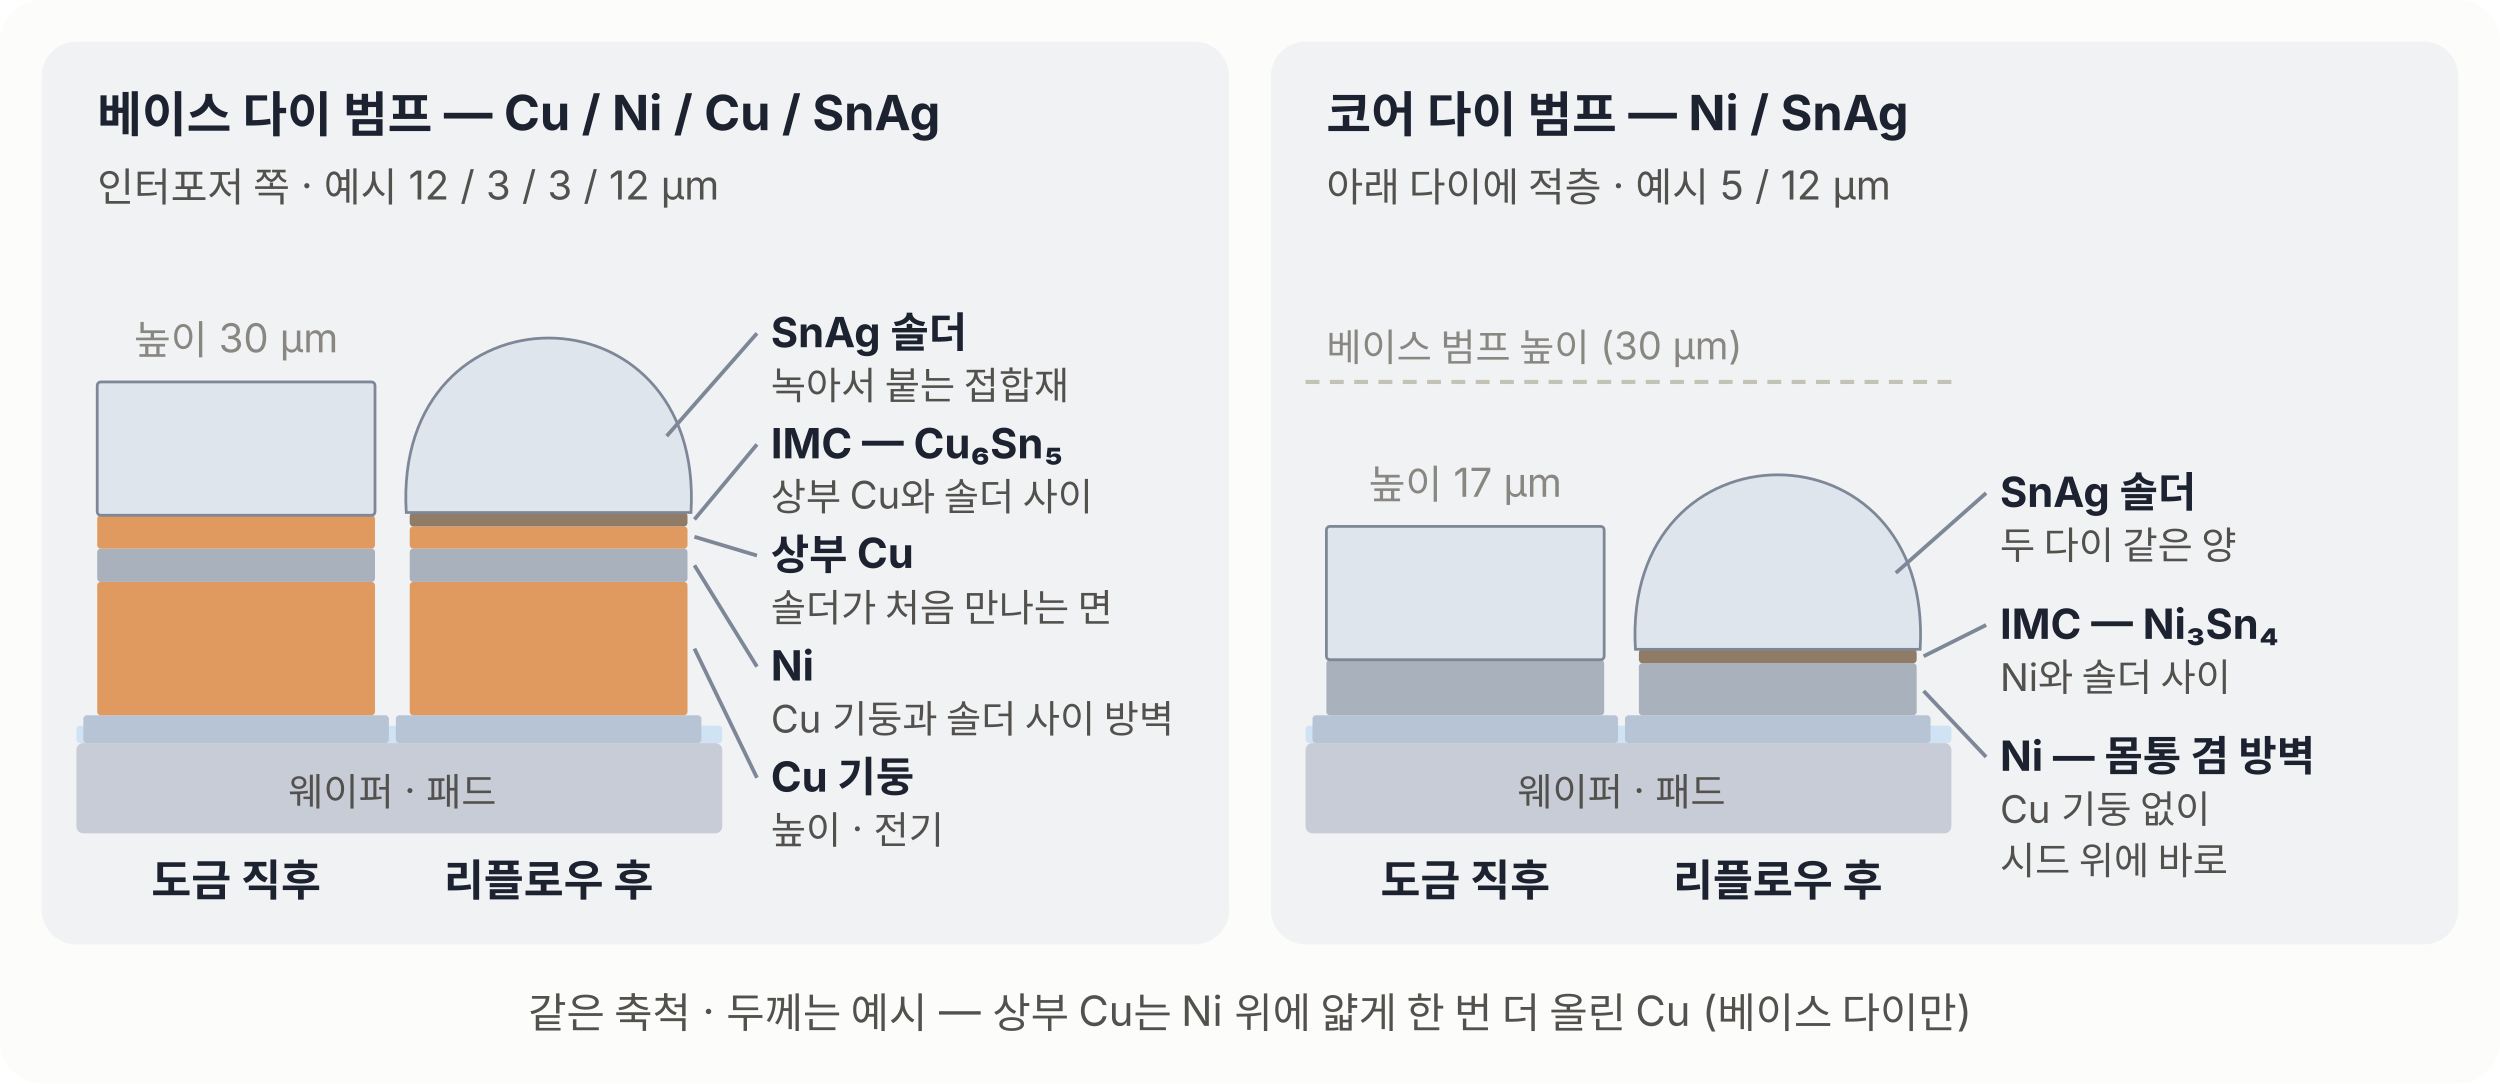
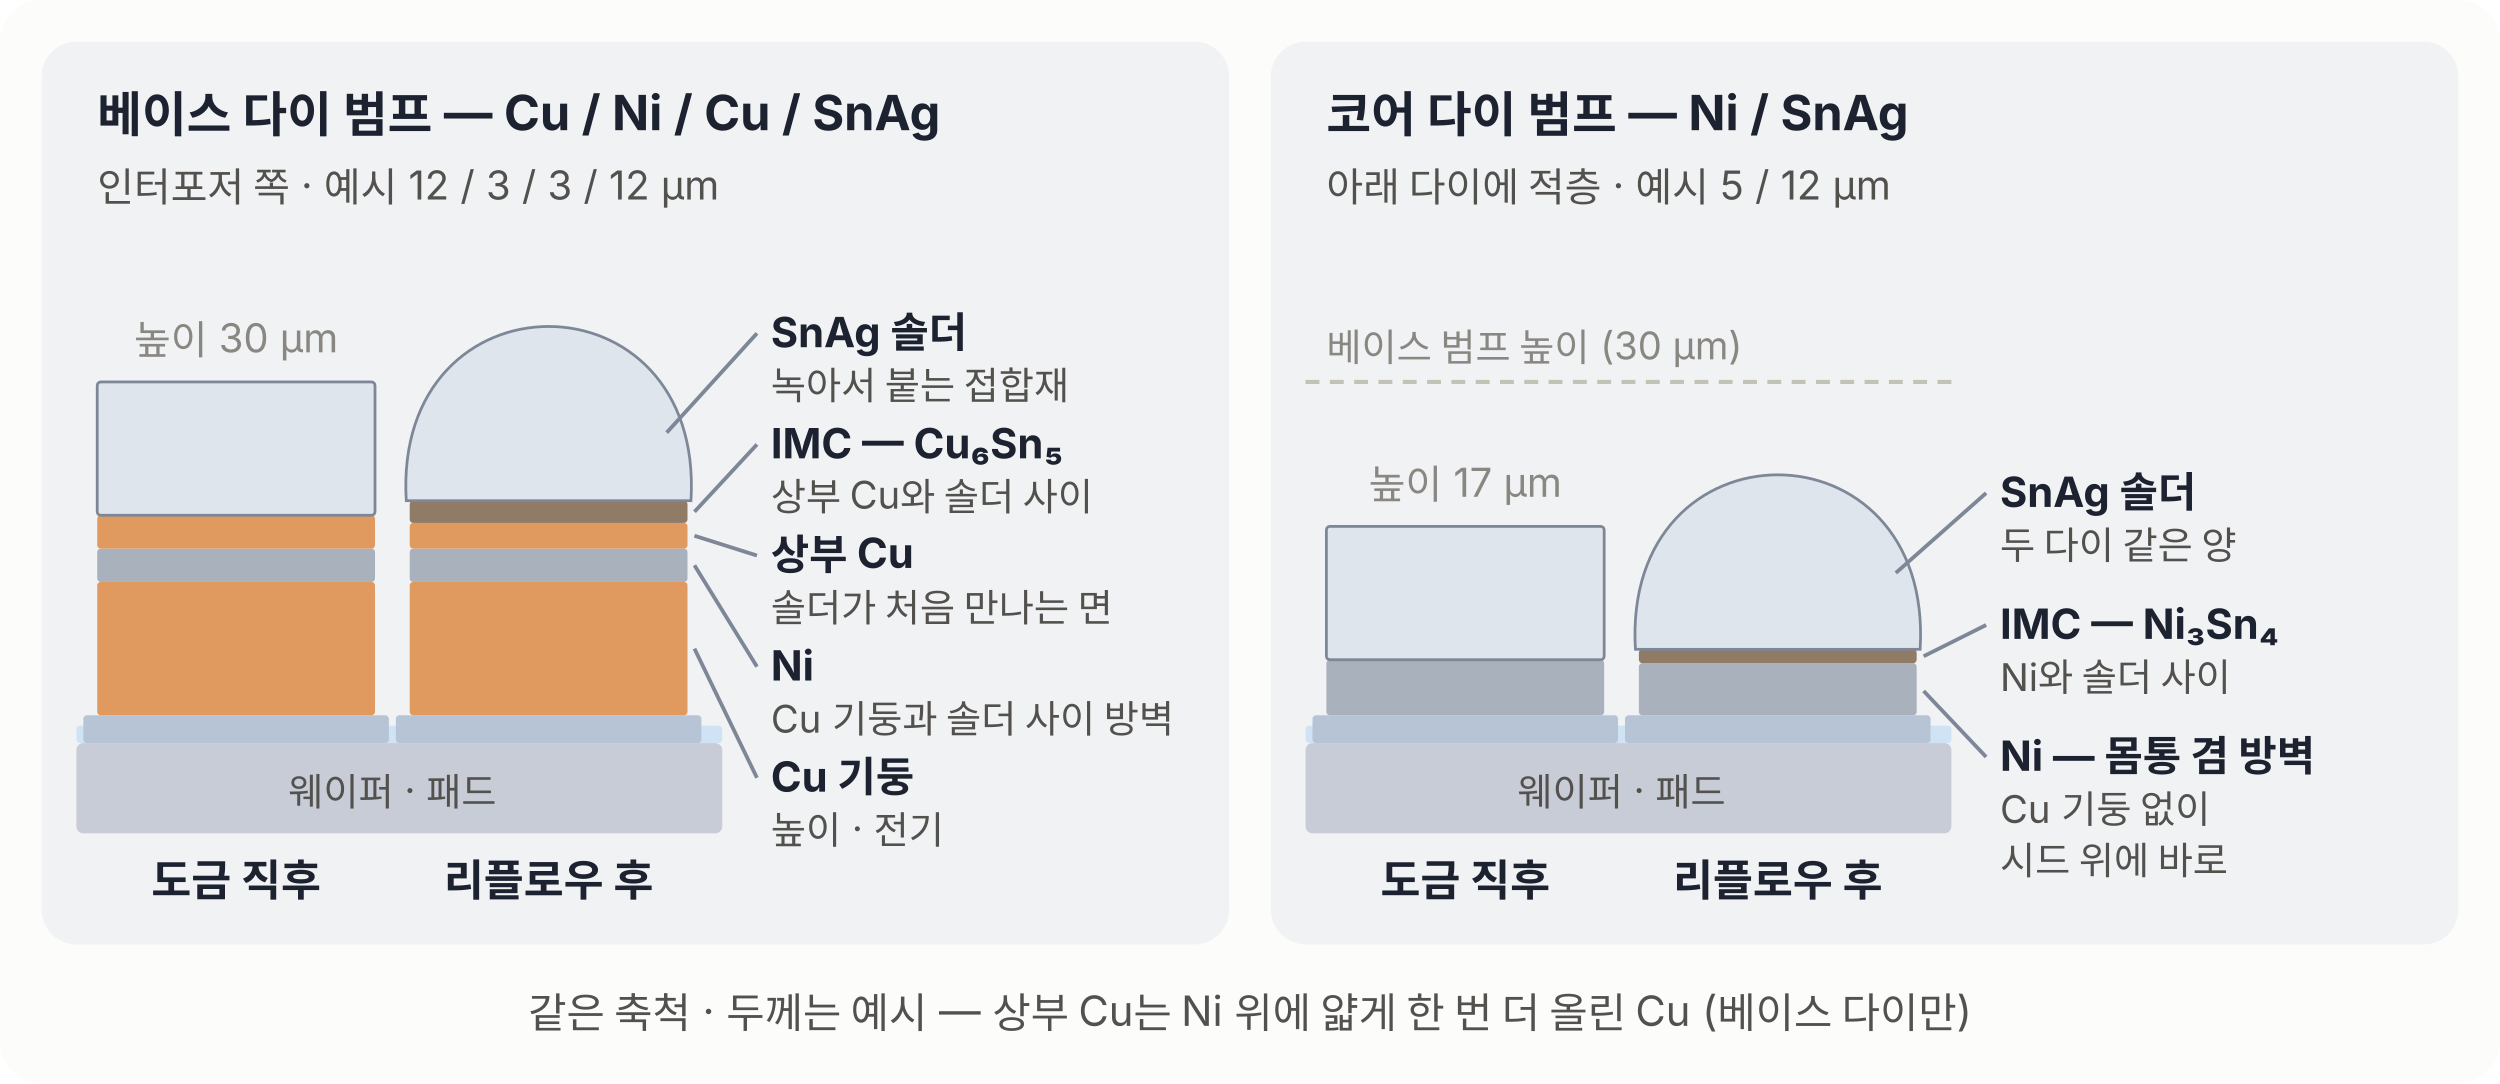
<svg xmlns="http://www.w3.org/2000/svg" viewBox="0 0 720 312" width="720" height="312" role="img" aria-labelledby="t-bump">
  <defs>
    <style>
text{font-family:Pretendard,'Apple SD Gothic Neo','Malgun Gothic','Noto Sans KR',system-ui,-apple-system,'Segoe UI',sans-serif}
.bg{fill:var(--fig-bg,#fcfcfb)}
.pn{fill:var(--fig-panel,#f1f2f4)}
.ink{fill:var(--fig-ink,#1c2230)}
.sub{fill:var(--fig-sub,#52514e)}
.mut{fill:var(--fig-mut,#898781)}
.ax{stroke:var(--fig-axis,#c3c2b7);fill:none}
.gr{stroke:var(--fig-grid,#e1e0d9);fill:none}
.ed{stroke:var(--fig-edge,#7d8797);fill:none}
.ah{fill:var(--fig-edge,#7d8797)}
.ring{stroke:var(--fig-bg,#fcfcfb)}
.f0{fill:var(--fig-0w,#eef0f3)} .s0{stroke:var(--fig-0,#8a94a6)} .k0{fill:var(--fig-0,#8a94a6)} .l0{stroke:var(--fig-0,#8a94a6);fill:none}
.f1{fill:var(--fig-1w,#dbe8fa)} .s1{stroke:var(--fig-1,#2a78d6)} .k1{fill:var(--fig-1,#2a78d6)} .l1{stroke:var(--fig-1,#2a78d6);fill:none}
.f2{fill:var(--fig-2w,#fbe1d5)} .s2{stroke:var(--fig-2,#eb6834)} .k2{fill:var(--fig-2,#eb6834)} .l2{stroke:var(--fig-2,#eb6834);fill:none}
.f3{fill:var(--fig-3w,#d3f1e5)} .s3{stroke:var(--fig-3,#1baf7a)} .k3{fill:var(--fig-3,#1baf7a)} .l3{stroke:var(--fig-3,#1baf7a);fill:none}
.f4{fill:var(--fig-4w,#fcefcc)} .s4{stroke:var(--fig-4,#eda100)} .k4{fill:var(--fig-4,#eda100)} .l4{stroke:var(--fig-4,#eda100);fill:none}
.f5{fill:var(--fig-5w,#e3dff7)} .s5{stroke:var(--fig-5,#4a3aa7)} .k5{fill:var(--fig-5,#4a3aa7)} .l5{stroke:var(--fig-5,#4a3aa7);fill:none}
.q1{fill:var(--fig-q1,#cde2fb)} .q2{fill:var(--fig-q2,#9ec5f4)} .q3{fill:var(--fig-q3,#6da7ec)}
.good{fill:#0ca30c} .crit{fill:#d03b3b} .critl{stroke:#d03b3b;fill:none} .critw{fill:#d03b3b;fill-opacity:.28}
.m-si{fill:var(--m-si,#c7ccd6)} .m-ox{fill:var(--m-ox,#cfe3f4)} .m-pr{fill:var(--m-pr,#cbbbe9)}
.m-cu{fill:var(--m-cu,#e09a5f)} .m-ni{fill:var(--m-ni,#a9b1bd)} .m-sn{fill:var(--m-sn,#dfe5ec)}
.m-imc{fill:var(--m-imc,#8f7b66)} .m-al{fill:var(--m-al,#b7c4d6)} .m-emc{fill:var(--m-emc,#4c5363)}
.m-sub{fill:var(--m-sub,#7f9c78)} .m-n{fill:var(--m-n,#9fc3f0)} .m-p{fill:var(--m-p,#f2d2c2)} .m-gate{fill:var(--m-gate,#8b93a7)}
.m-bath{fill:var(--m-bath,#e7f1fb)}
.nterm{fill:var(--n-term-fill,#e8f6ee);stroke:var(--n-term-stroke,#2e9e5b)}
.nproc{fill:var(--n-process-fill,#ffffff);stroke:var(--n-process-stroke,#8a94a6)}
.ndec{fill:var(--n-decision-fill,#fff6e3);stroke:var(--n-decision-stroke,#d9921a)}
.nio{fill:var(--n-io-fill,#edf2ff);stroke:var(--n-io-stroke,#5b7bd5)}
.mono{font-family:ui-monospace,'D2Coding',Consolas,monospace}
</style>
    <marker id="ah-bump" viewBox="0 0 10 10" refX="9" refY="5" markerWidth="7" markerHeight="7" orient="auto-start-reverse">
      <path d="M0,0 L10,5 L0,10 z" class="ah" />
    </marker>
  </defs>
  <rect class="bg" x="0" y="0" width="720" height="312" rx="12" />
  <rect class="pn" x="12" y="12" width="342" height="260" rx="10" />
  <text class="ink" x="28" y="38" font-size="14" text-anchor="start" font-weight="700">베이스 다이 범프 — Cu / Ni / Cu / SnAg</text>
  <text class="sub" x="28" y="58" font-size="11.5" text-anchor="start">인터포저 쪽 · 예시 12 / 3 / 3 / 12 µm</text>
  <rect class="m-si" x="22" y="214" width="186" height="26" rx="2" />
  <rect class="m-ox" x="22" y="209" width="186" height="5" rx="1" />
  <rect class="m-al" x="24" y="206" width="88" height="8" rx="1" />
  <rect class="m-al" x="114" y="206" width="88" height="8" rx="1" />
  <text class="sub" x="113" y="232" font-size="11" text-anchor="middle">웨이퍼 · 패드</text>
  <text class="ink" x="68" y="258" font-size="12.5" text-anchor="middle" font-weight="700">도금 직후</text>
  <text class="ink" x="158" y="258" font-size="12.5" text-anchor="middle" font-weight="700">리플로우 후</text>
  <rect class="m-cu" x="28" y="167.6" width="80" height="38.4" rx="1" />
  <rect class="m-ni" x="28" y="158" width="80" height="9.6" rx="1" />
  <rect class="m-cu" x="28" y="148.4" width="80" height="9.6" rx="1" />
  <rect class="m-sn ed" x="28" y="110" width="80" height="38.4" rx="1" stroke-width="0.8" />
  <text class="mut" x="68" y="102" font-size="11.5" text-anchor="middle">높이 30 µm</text>
  <rect class="m-cu" x="118" y="167.6" width="80" height="38.4" rx="1" />
  <rect class="m-ni" x="118" y="158" width="80" height="9.6" rx="1" />
-   <rect class="m-cu" x="118" y="151.6" width="80" height="6.4" rx="1" />
-   <rect class="m-imc" x="118" y="147.6" width="80" height="4" rx="1" />
-   <path class="m-sn ed" d="M117,147.6 C113,80.6 203,80.6 199,147.6 Z" stroke-width="0.8" />
-   <line class="ed" x1="192" y1="125.6" x2="218" y2="96" stroke-width="1.1" />
+   <rect class="m-cu" x="118" y="150.6" width="80" height="7.4" rx="1" />
+   <rect class="m-imc" x="118" y="144.2" width="80" height="6.4" rx="1" />
+   <path class="m-sn ed" d="M117,144.2 C113,77.3 203,77.3 199,144.2 Z" stroke-width="0.8" />
+   <line class="ed" x1="192" y1="124.6" x2="218" y2="96" stroke-width="1.1" />
  <text class="ink" x="222" y="100" font-size="12" text-anchor="start" font-weight="700">SnAg 솔더</text>
  <text class="sub" x="222" y="115" font-size="11" text-anchor="start">녹아서 붙는 접합재</text>
-   <line class="ed" x1="200" y1="149.6" x2="218" y2="128" stroke-width="1.1" />
+   <line class="ed" x1="200" y1="147.4" x2="218" y2="128" stroke-width="1.1" />
  <text class="ink" x="222" y="132" font-size="12" text-anchor="start" font-weight="700">IMC — Cu₆Sn₅</text>
  <text class="sub" x="222" y="147" font-size="11" text-anchor="start">상부 Cu와 솔더 사이</text>
-   <line class="ed" x1="200" y1="154.6" x2="218" y2="160" stroke-width="1.1" />
+   <line class="ed" x1="200" y1="154.3" x2="218" y2="160" stroke-width="1.1" />
  <text class="ink" x="222" y="164" font-size="12" text-anchor="start" font-weight="700">상부 Cu</text>
  <text class="sub" x="222" y="179" font-size="11" text-anchor="start">솔더가 처음 만나는 면</text>
  <line class="ed" x1="200" y1="162.8" x2="218" y2="192" stroke-width="1.1" />
  <text class="ink" x="222" y="196" font-size="12" text-anchor="start" font-weight="700">Ni</text>
  <text class="sub" x="222" y="211" font-size="11" text-anchor="start">Cu 기둥과 솔더 사이 방벽</text>
  <line class="ed" x1="200" y1="186.8" x2="218" y2="224" stroke-width="1.1" />
  <text class="ink" x="222" y="228" font-size="12" text-anchor="start" font-weight="700">Cu 기둥</text>
  <text class="sub" x="222" y="243" font-size="11" text-anchor="start">높이 · 전기</text>
  <rect class="pn" x="366" y="12" width="342" height="260" rx="10" />
  <text class="ink" x="382" y="38" font-size="14" text-anchor="start" font-weight="700">코어 다이 범프 — Ni / SnAg</text>
  <text class="sub" x="382" y="58" font-size="11.5" text-anchor="start">아래 다이에 적층 · 예시 5 / 12 µm</text>
  <rect class="m-si" x="376" y="214" width="186" height="26" rx="2" />
  <rect class="m-ox" x="376" y="209" width="186" height="5" rx="1" />
  <rect class="m-al" x="378" y="206" width="88" height="8" rx="1" />
  <rect class="m-al" x="468" y="206" width="88" height="8" rx="1" />
  <text class="sub" x="467" y="232" font-size="11" text-anchor="middle">웨이퍼 · 패드</text>
  <text class="ink" x="422" y="258" font-size="12.5" text-anchor="middle" font-weight="700">도금 직후</text>
  <text class="ink" x="512" y="258" font-size="12.5" text-anchor="middle" font-weight="700">리플로우 후</text>
  <rect class="m-ni" x="382" y="190" width="80" height="16" rx="1" />
  <rect class="m-sn ed" x="382" y="151.6" width="80" height="38.4" rx="1" stroke-width="0.8" />
  <text class="mut" x="422" y="143.6" font-size="11.5" text-anchor="middle">높이 17 µm</text>
  <line class="ax" x1="376" y1="110" x2="562" y2="110" stroke-width="1.2" stroke-dasharray="4 3" />
  <text class="mut" x="382" y="104" font-size="11" text-anchor="start">베이스 범프 높이 (30 µm)</text>
  <rect class="m-ni" x="472" y="191" width="80" height="15" rx="1" />
  <rect class="m-imc" x="472" y="187" width="80" height="4" rx="1" />
  <path class="m-sn ed" d="M471,187 C467,120 557,120 553,187 Z" stroke-width="0.8" />
  <line class="ed" x1="546" y1="165" x2="572" y2="142" stroke-width="1.1" />
  <text class="ink" x="576" y="146" font-size="12" text-anchor="start" font-weight="700">SnAg 솔더</text>
  <text class="sub" x="576" y="161" font-size="11" text-anchor="start">두 다이 같은 양</text>
  <line class="ed" x1="554" y1="189" x2="572" y2="180" stroke-width="1.1" />
  <text class="ink" x="576" y="184" font-size="12" text-anchor="start" font-weight="700">IMC — Ni₃Sn₄</text>
  <text class="sub" x="576" y="199" font-size="11" text-anchor="start">Ni와 솔더 사이</text>
  <line class="ed" x1="554" y1="199" x2="572" y2="218" stroke-width="1.1" />
  <text class="ink" x="576" y="222" font-size="12" text-anchor="start" font-weight="700">Ni — 몸통 겸 방벽</text>
  <text class="sub" x="576" y="237" font-size="11" text-anchor="start">Cu 기둥 없이</text>
  <text class="sub" x="576" y="251.8" font-size="11" text-anchor="start">시드 위에 바로</text>
  <text class="sub" x="360" y="296" font-size="12" text-anchor="middle">같은 축척 · 두께는 예시 — 상부 Cu는 Ni 위에 얇게 한 번 더 올린 Cu (베이스 다이만)</text>
</svg>
